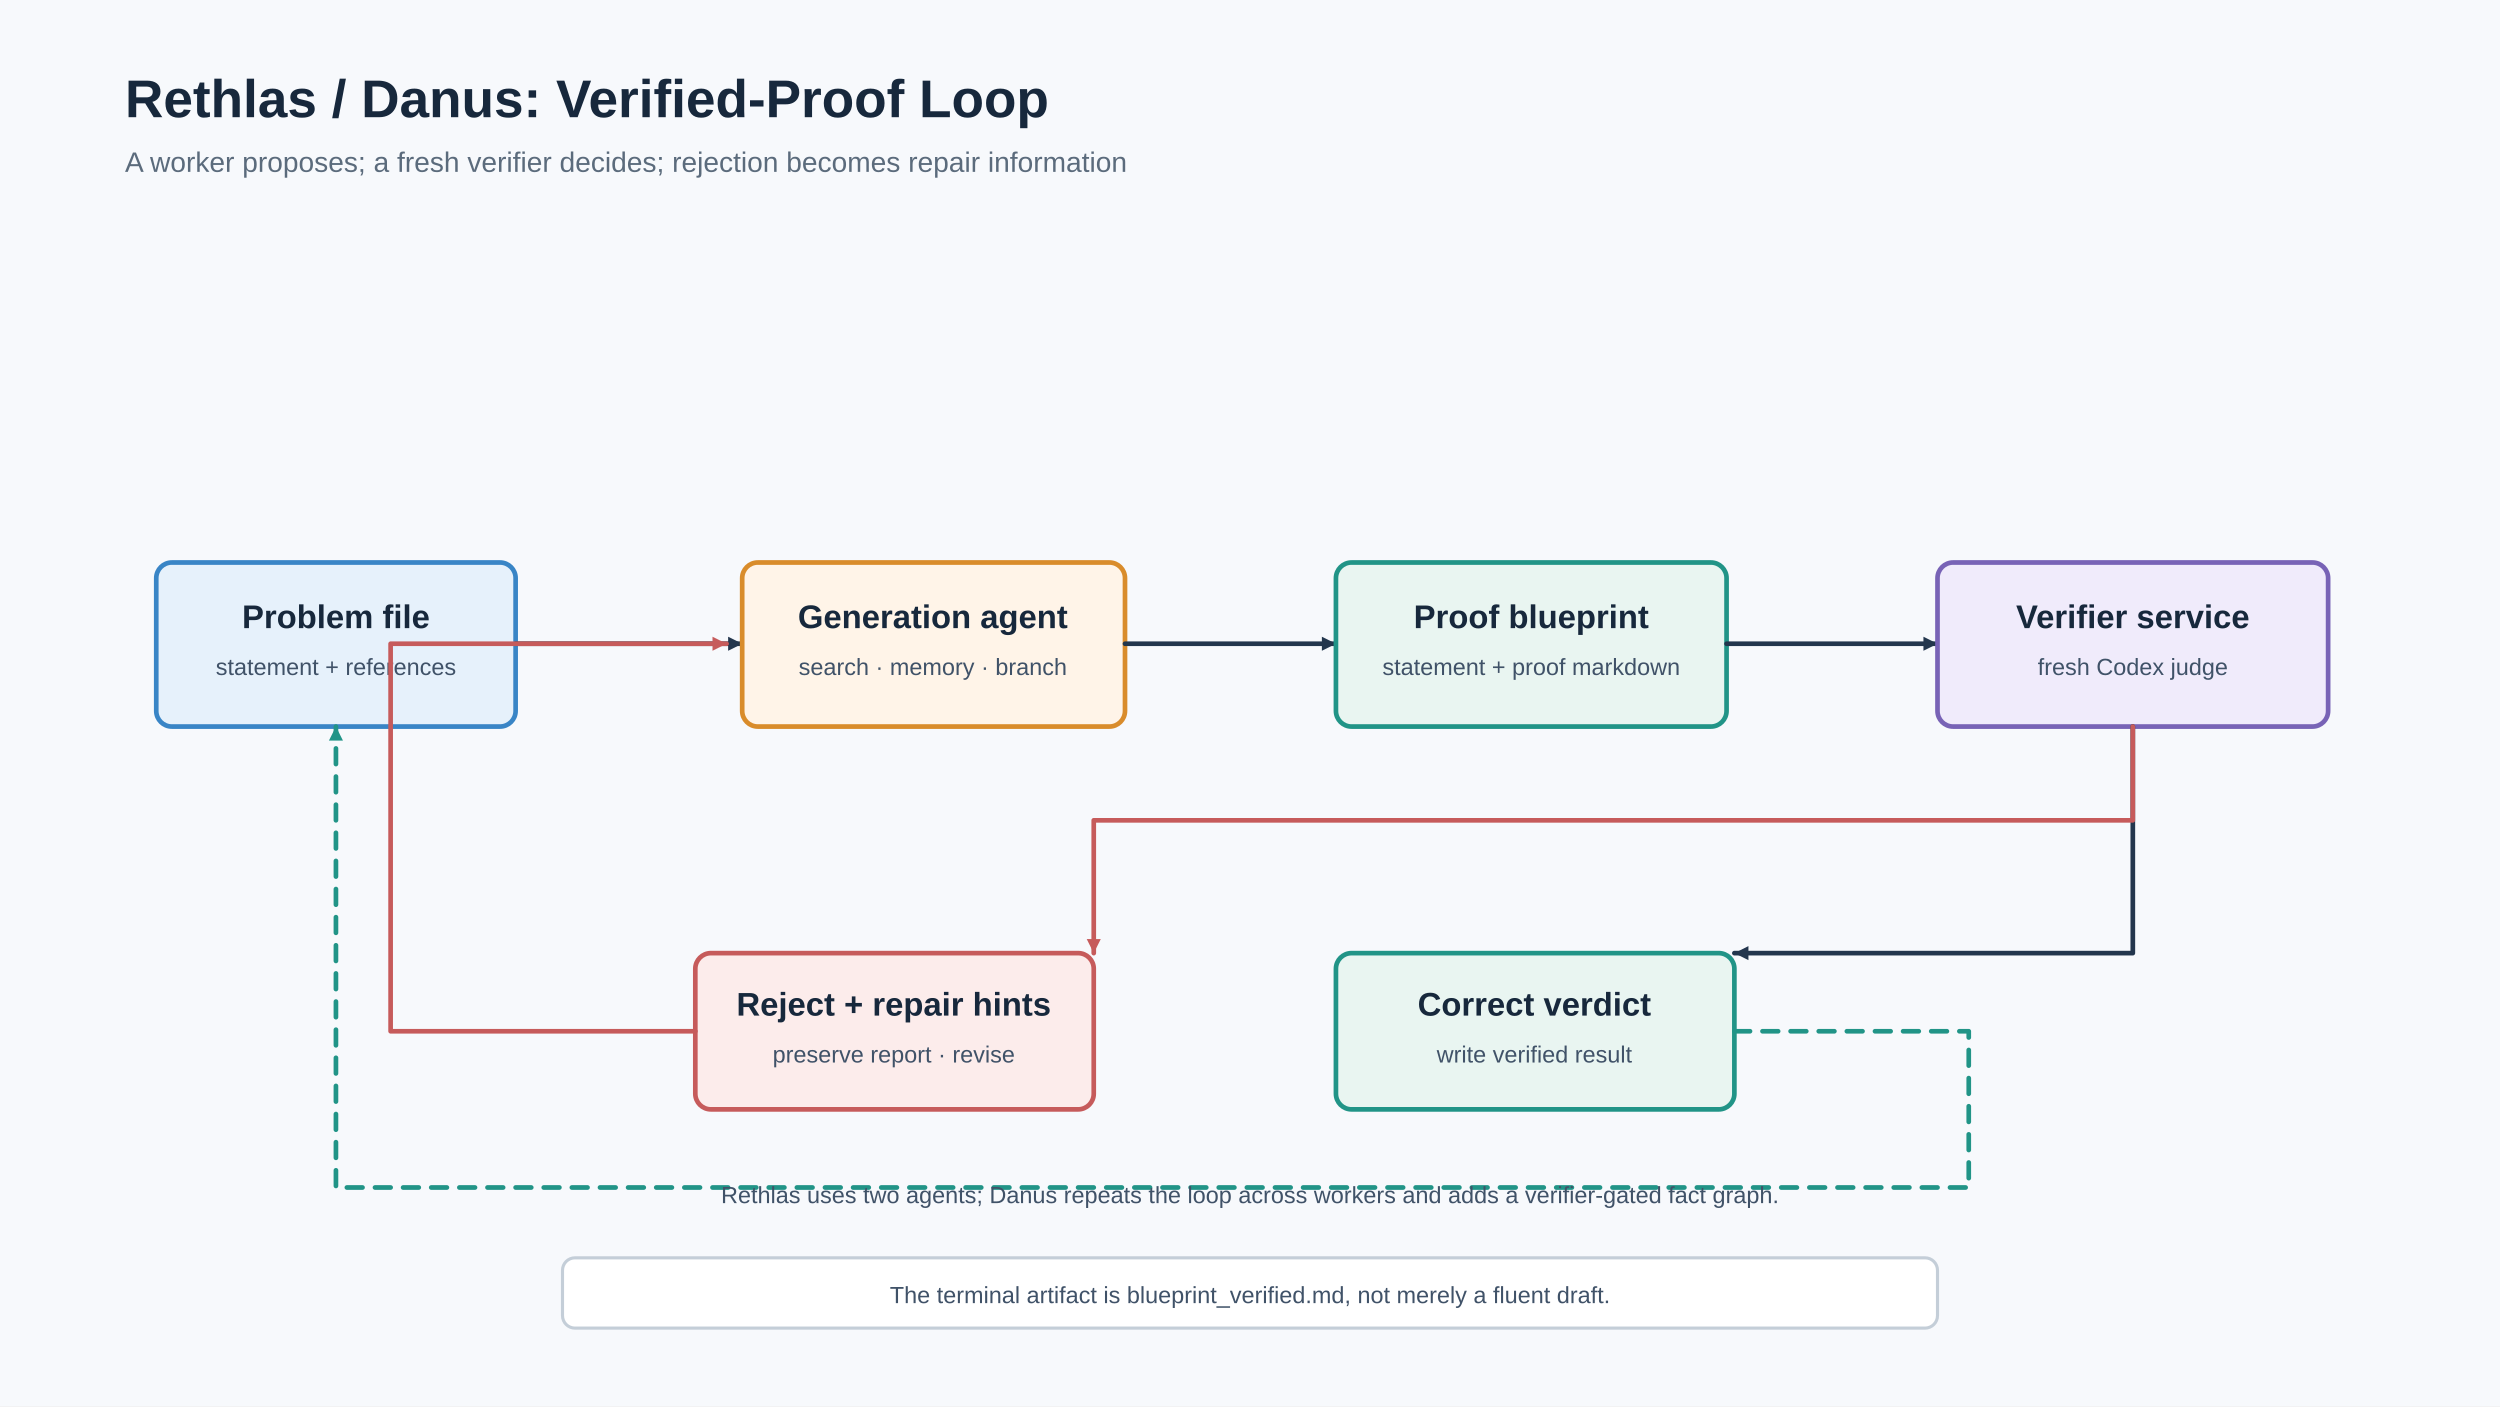
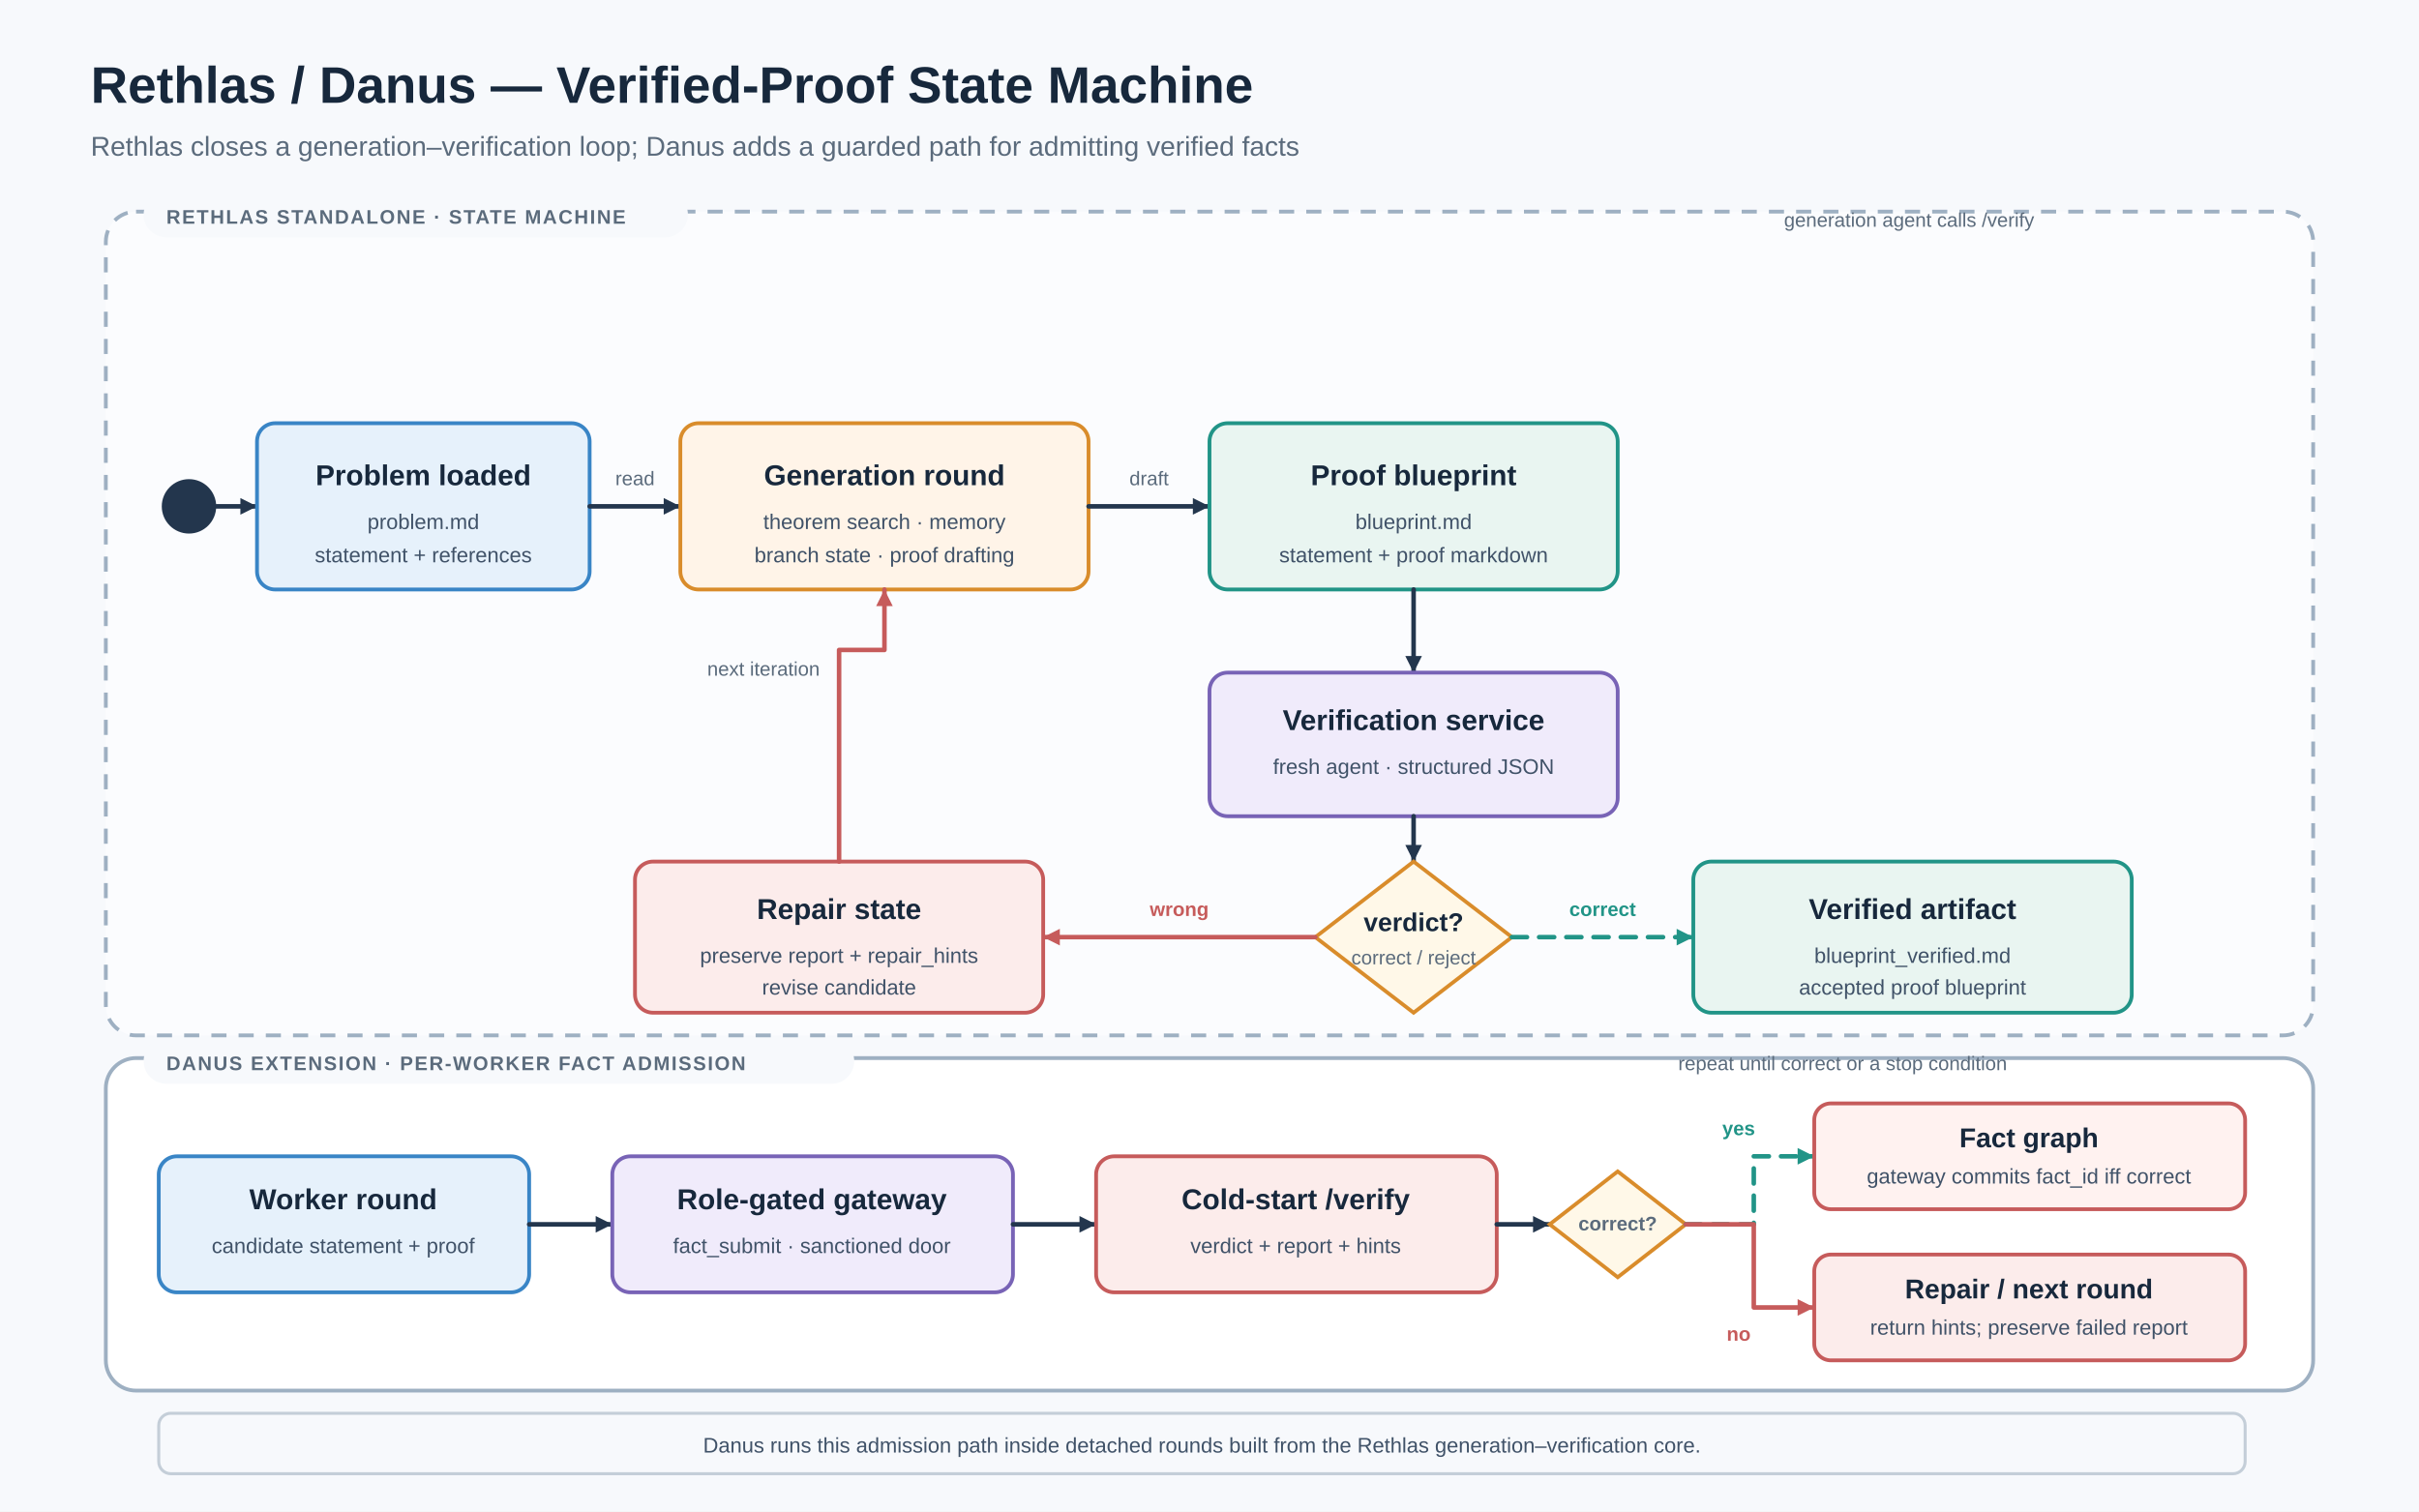
- <svg xmlns="http://www.w3.org/2000/svg" width="1600" height="900" viewBox="0 0 1600 900">
+ <svg xmlns="http://www.w3.org/2000/svg" width="1600" height="1000" viewBox="0 0 1600 1000">
  <defs>
-     <style>.al{fill:#23364d;stroke:none}.ad{fill:#219487;stroke:none}.ar{fill:#c65b5b;stroke:none}.t{font:700 34px Arial;fill:#17283c}.u{font:400 18px Arial;fill:#5b6b7c}.h{font:700 21px Arial;fill:#17283c}.s{font:400 15px Arial;fill:#405268}.b{stroke-width:3}.l{stroke:#23364d;stroke-width:3;fill:none;stroke-linecap:round;stroke-linejoin:round}.d{stroke:#219487;stroke-width:3;stroke-dasharray:10 8;fill:none;stroke-linecap:round;stroke-linejoin:round}.r{stroke:#c65b5b;stroke-width:3;fill:none;stroke-linecap:round;stroke-linejoin:round}</style>
+     <style>
+     .title{font:700 34px Arial,sans-serif;fill:#17283c}.subtitle{font:400 18px Arial,sans-serif;fill:#5b6b7c}
+     .label{font:700 19px Arial,sans-serif;fill:#17283c}.body{font:400 14px Arial,sans-serif;fill:#405268}.small{font:400 13px Arial,sans-serif;fill:#5b6b7c}
+     .scope{fill:#fbfcfe;stroke:#9eb0c2;stroke-width:2.5;stroke-dasharray:10 8}.box{stroke-width:2.5}.navy{stroke:#23364d;stroke-width:3;fill:none;stroke-linecap:round;stroke-linejoin:round}.teal{stroke:#219487;stroke-width:3;stroke-dasharray:10 8;fill:none;stroke-linecap:round;stroke-linejoin:round}.red{stroke:#c65b5b;stroke-width:3;fill:none;stroke-linecap:round;stroke-linejoin:round}.orange{stroke:#d98c2b;stroke-width:3;fill:none;stroke-linecap:round;stroke-linejoin:round}
+     .ah-navy{fill:#23364d}.ah-teal{fill:#219487}.ah-red{fill:#c65b5b}.ah-orange{fill:#d98c2b}
+   </style>
  </defs>
-   <rect width="1600" height="900" fill="#f7f9fc" />
-   <text x="80" y="75" class="t">Rethlas / Danus: Verified-Proof Loop</text>
-   <text x="80" y="110" class="u">A worker proposes; a fresh verifier decides; rejection becomes repair information</text>
-   <rect x="100" y="360" width="230" height="105" rx="10" fill="#e6f1fb" stroke="#3985c6" class="b" />
-   <text x="215" y="402" text-anchor="middle" class="h">Problem file</text>
-   <text x="215" y="432" text-anchor="middle" class="s">statement + references</text>
-   <path d="M330 412H475" class="l" />
-   <polygon points="475,412 466,407.5 466,416.5" class="al" />
-   <rect x="475" y="360" width="245" height="105" rx="10" fill="#fff4e8" stroke="#d98c2b" class="b" />
-   <text x="597" y="402" text-anchor="middle" class="h">Generation agent</text>
-   <text x="597" y="432" text-anchor="middle" class="s">search · memory · branch</text>
-   <path d="M720 412H855" class="l" />
-   <polygon points="855,412 846,407.5 846,416.5" class="al" />
-   <rect x="855" y="360" width="250" height="105" rx="10" fill="#e9f5f1" stroke="#219487" class="b" />
-   <text x="980" y="402" text-anchor="middle" class="h">Proof blueprint</text>
-   <text x="980" y="432" text-anchor="middle" class="s">statement + proof markdown</text>
-   <path d="M1105 412H1240" class="l" />
-   <polygon points="1240,412 1231,407.5 1231,416.5" class="al" />
-   <rect x="1240" y="360" width="250" height="105" rx="10" fill="#f0ebfb" stroke="#7863b6" class="b" />
-   <text x="1365" y="402" text-anchor="middle" class="h">Verifier service</text>
-   <text x="1365" y="432" text-anchor="middle" class="s">fresh Codex judge</text>
-   <path d="M1365 465V610H1110" class="l" />
-   <polygon points="1110,610 1119,605.5 1119,614.5" class="al" />
-   <rect x="855" y="610" width="255" height="100" rx="10" fill="#e9f5f1" stroke="#219487" class="b" />
-   <text x="982" y="650" text-anchor="middle" class="h">Correct verdict</text>
-   <text x="982" y="680" text-anchor="middle" class="s">write verified result</text>
-   <path d="M1365 465V525H700V610" class="r" />
-   <polygon points="700,610 695.5,601 704.5,601" class="ar" />
-   <rect x="445" y="610" width="255" height="100" rx="10" fill="#fceceb" stroke="#c65b5b" class="b" />
-   <text x="572" y="650" text-anchor="middle" class="h">Reject + repair hints</text>
-   <text x="572" y="680" text-anchor="middle" class="s">preserve report · revise</text>
-   <path d="M445 660H250V412H465" class="r" />
-   <polygon points="465,412 456,407.5 456,416.5" class="ar" />
-   <path d="M1110 660H1260V760H215V465" class="d" />
-   <polygon points="215,465 210.5,474 219.5,474" class="ad" />
-   <text x="800" y="770" text-anchor="middle" class="s">Rethlas uses two agents; Danus repeats the loop across workers and adds a verifier-gated fact graph.</text>
-   <rect x="360" y="805" width="880" height="45" rx="8" fill="#fff" stroke="#c4ced8" stroke-width="2" />
-   <text x="800" y="834" text-anchor="middle" class="s">The terminal artifact is blueprint_verified.md, not merely a fluent draft.</text>
+   <rect width="1600" height="1000" fill="#f7f9fc" />
+   <text x="60" y="68" class="title">Rethlas / Danus — Verified-Proof State Machine</text>
+   <text x="60" y="103" class="subtitle">Rethlas closes a generation–verification loop; Danus adds a guarded path for admitting verified facts</text>
+   <rect x="70" y="140" width="1460" height="545" rx="20" class="scope" />
+   <rect x="95" y="127" width="360" height="30" rx="15" fill="#f7f9fc" />
+   <text x="110" y="148" class="small" style="font-weight:700;letter-spacing:1px">RETHLAS STANDALONE · STATE MACHINE</text>
+   <text x="1180" y="150" class="small">generation agent calls /verify</text>
+   <circle cx="125" cy="335" r="18" fill="#23364d" />
+   <path d="M143 335H170" class="navy" />
+   <polygon points="170,335 159,329.5 159,340.5" class="ah-navy" />
+   <rect x="170" y="280" width="220" height="110" rx="12" fill="#e6f1fb" stroke="#3985c6" class="box" />
+   <text x="280" y="321" text-anchor="middle" class="label">Problem loaded</text>
+   <text x="280" y="350" text-anchor="middle" class="body">problem.md</text>
+   <text x="280" y="372" text-anchor="middle" class="body">statement + references</text>
+   <path d="M390 335H450" class="navy" />
+   <polygon points="450,335 439,329.5 439,340.5" class="ah-navy" />
+   <text x="420" y="321" text-anchor="middle" class="small">read</text>
+   <rect x="450" y="280" width="270" height="110" rx="12" fill="#fff4e8" stroke="#d98c2b" class="box" />
+   <text x="585" y="321" text-anchor="middle" class="label">Generation round</text>
+   <text x="585" y="350" text-anchor="middle" class="body">theorem search · memory</text>
+   <text x="585" y="372" text-anchor="middle" class="body">branch state · proof drafting</text>
+   <path d="M720 335H800" class="navy" />
+   <polygon points="800,335 789,329.5 789,340.5" class="ah-navy" />
+   <text x="760" y="321" text-anchor="middle" class="small">draft</text>
+   <rect x="800" y="280" width="270" height="110" rx="12" fill="#e9f5f1" stroke="#219487" class="box" />
+   <text x="935" y="321" text-anchor="middle" class="label">Proof blueprint</text>
+   <text x="935" y="350" text-anchor="middle" class="body">blueprint.md</text>
+   <text x="935" y="372" text-anchor="middle" class="body">statement + proof markdown</text>
+   <path d="M935 390V445" class="navy" />
+   <polygon points="935,445 929.5,434 940.5,434" class="ah-navy" />
+   <rect x="800" y="445" width="270" height="95" rx="12" fill="#f0ebfb" stroke="#7863b6" class="box" />
+   <text x="935" y="483" text-anchor="middle" class="label">Verification service</text>
+   <text x="935" y="512" text-anchor="middle" class="body">fresh agent · structured JSON</text>
+   <path d="M935 540V570" class="navy" />
+   <polygon points="935,570 929.5,559 940.5,559" class="ah-navy" />
+   <polygon points="935,570 1000,620 935,670 870,620" fill="#fff8e8" stroke="#d98c2b" class="box" />
+   <text x="935" y="616" text-anchor="middle" class="label" style="font-size:17px">verdict?</text>
+   <text x="935" y="638" text-anchor="middle" class="small">correct / reject</text>
+   <path d="M870 620H690" class="red" />
+   <polygon points="690,620 701,614.5 701,625.5" class="ah-red" />
+   <text x="780" y="606" text-anchor="middle" class="small" style="font-weight:700;fill:#c65b5b">wrong</text>
+   <rect x="420" y="570" width="270" height="100" rx="12" fill="#fceceb" stroke="#c65b5b" class="box" />
+   <text x="555" y="608" text-anchor="middle" class="label">Repair state</text>
+   <text x="555" y="637" text-anchor="middle" class="body">preserve report + repair_hints</text>
+   <text x="555" y="658" text-anchor="middle" class="body">revise candidate</text>
+   <path d="M555 570V430H585V390" class="red" />
+   <polygon points="585,390 579.5,401 590.5,401" class="ah-red" />
+   <text x="505" y="447" text-anchor="middle" class="small">next iteration</text>
+   <path d="M1000 620H1120" class="teal" />
+   <polygon points="1120,620 1109,614.5 1109,625.5" class="ah-teal" />
+   <text x="1060" y="606" text-anchor="middle" class="small" style="font-weight:700;fill:#219487">correct</text>
+   <rect x="1120" y="570" width="290" height="100" rx="12" fill="#e9f5f1" stroke="#219487" class="box" />
+   <text x="1265" y="608" text-anchor="middle" class="label">Verified artifact</text>
+   <text x="1265" y="637" text-anchor="middle" class="body">blueprint_verified.md</text>
+   <text x="1265" y="658" text-anchor="middle" class="body">accepted proof blueprint</text>
+   <rect x="70" y="700" width="1460" height="220" rx="20" fill="#fff" stroke="#9eb0c2" stroke-width="2.5" />
+   <rect x="95" y="687" width="470" height="30" rx="15" fill="#f7f9fc" />
+   <text x="110" y="708" class="small" style="font-weight:700;letter-spacing:1px">DANUS EXTENSION · PER-WORKER FACT ADMISSION</text>
+   <text x="1110" y="708" class="small">repeat until correct or a stop condition</text>
+   <rect x="105" y="765" width="245" height="90" rx="12" fill="#e6f1fb" stroke="#3985c6" class="box" />
+   <text x="227" y="800" text-anchor="middle" class="label">Worker round</text>
+   <text x="227" y="829" text-anchor="middle" class="body">candidate statement + proof</text>
+   <path d="M350 810H405" class="navy" />
+   <polygon points="405,810 394,804.5 394,815.5" class="ah-navy" />
+   <rect x="405" y="765" width="265" height="90" rx="12" fill="#f0ebfb" stroke="#7863b6" class="box" />
+   <text x="537" y="800" text-anchor="middle" class="label">Role-gated gateway</text>
+   <text x="537" y="829" text-anchor="middle" class="body">fact_submit · sanctioned door</text>
+   <path d="M670 810H725" class="navy" />
+   <polygon points="725,810 714,804.5 714,815.5" class="ah-navy" />
+   <rect x="725" y="765" width="265" height="90" rx="12" fill="#fceceb" stroke="#c65b5b" class="box" />
+   <text x="857" y="800" text-anchor="middle" class="label">Cold-start /verify</text>
+   <text x="857" y="829" text-anchor="middle" class="body">verdict + report + hints</text>
+   <path d="M990 810H1025" class="navy" />
+   <polygon points="1025,810 1014,804.5 1014,815.5" class="ah-navy" />
+   <polygon points="1025,810 1070,775 1115,810 1070,845" fill="#fff8e8" stroke="#d98c2b" class="box" />
+   <text x="1070" y="814" text-anchor="middle" class="small" style="font-weight:700">correct?</text>
+   <path d="M1115 810H1160V765H1200" class="teal" />
+   <polygon points="1200,765 1189,759.5 1189,770.5" class="ah-teal" />
+   <text x="1150" y="751" text-anchor="middle" class="small" style="font-weight:700;fill:#219487">yes</text>
+   <rect x="1200" y="730" width="285" height="70" rx="11" fill="#fff2f0" stroke="#c65b5b" class="box" />
+   <text x="1342" y="759" text-anchor="middle" class="label" style="font-size:18px">Fact graph</text>
+   <text x="1342" y="783" text-anchor="middle" class="body">gateway commits fact_id iff correct</text>
+   <path d="M1115 810H1160V865H1200" class="red" />
+   <polygon points="1200,865 1189,859.5 1189,870.5" class="ah-red" />
+   <text x="1150" y="887" text-anchor="middle" class="small" style="font-weight:700;fill:#c65b5b">no</text>
+   <rect x="1200" y="830" width="285" height="70" rx="11" fill="#fceceb" stroke="#c65b5b" class="box" />
+   <text x="1342" y="859" text-anchor="middle" class="label" style="font-size:18px">Repair / next round</text>
+   <text x="1342" y="883" text-anchor="middle" class="body">return hints; preserve failed report</text>
+   <rect x="105" y="935" width="1380" height="40" rx="8" fill="#f7f9fc" stroke="#c4ced8" stroke-width="2" />
+   <text x="795" y="961" text-anchor="middle" class="body">Danus runs this admission path inside detached rounds built from the Rethlas generation–verification core.</text>
</svg>
